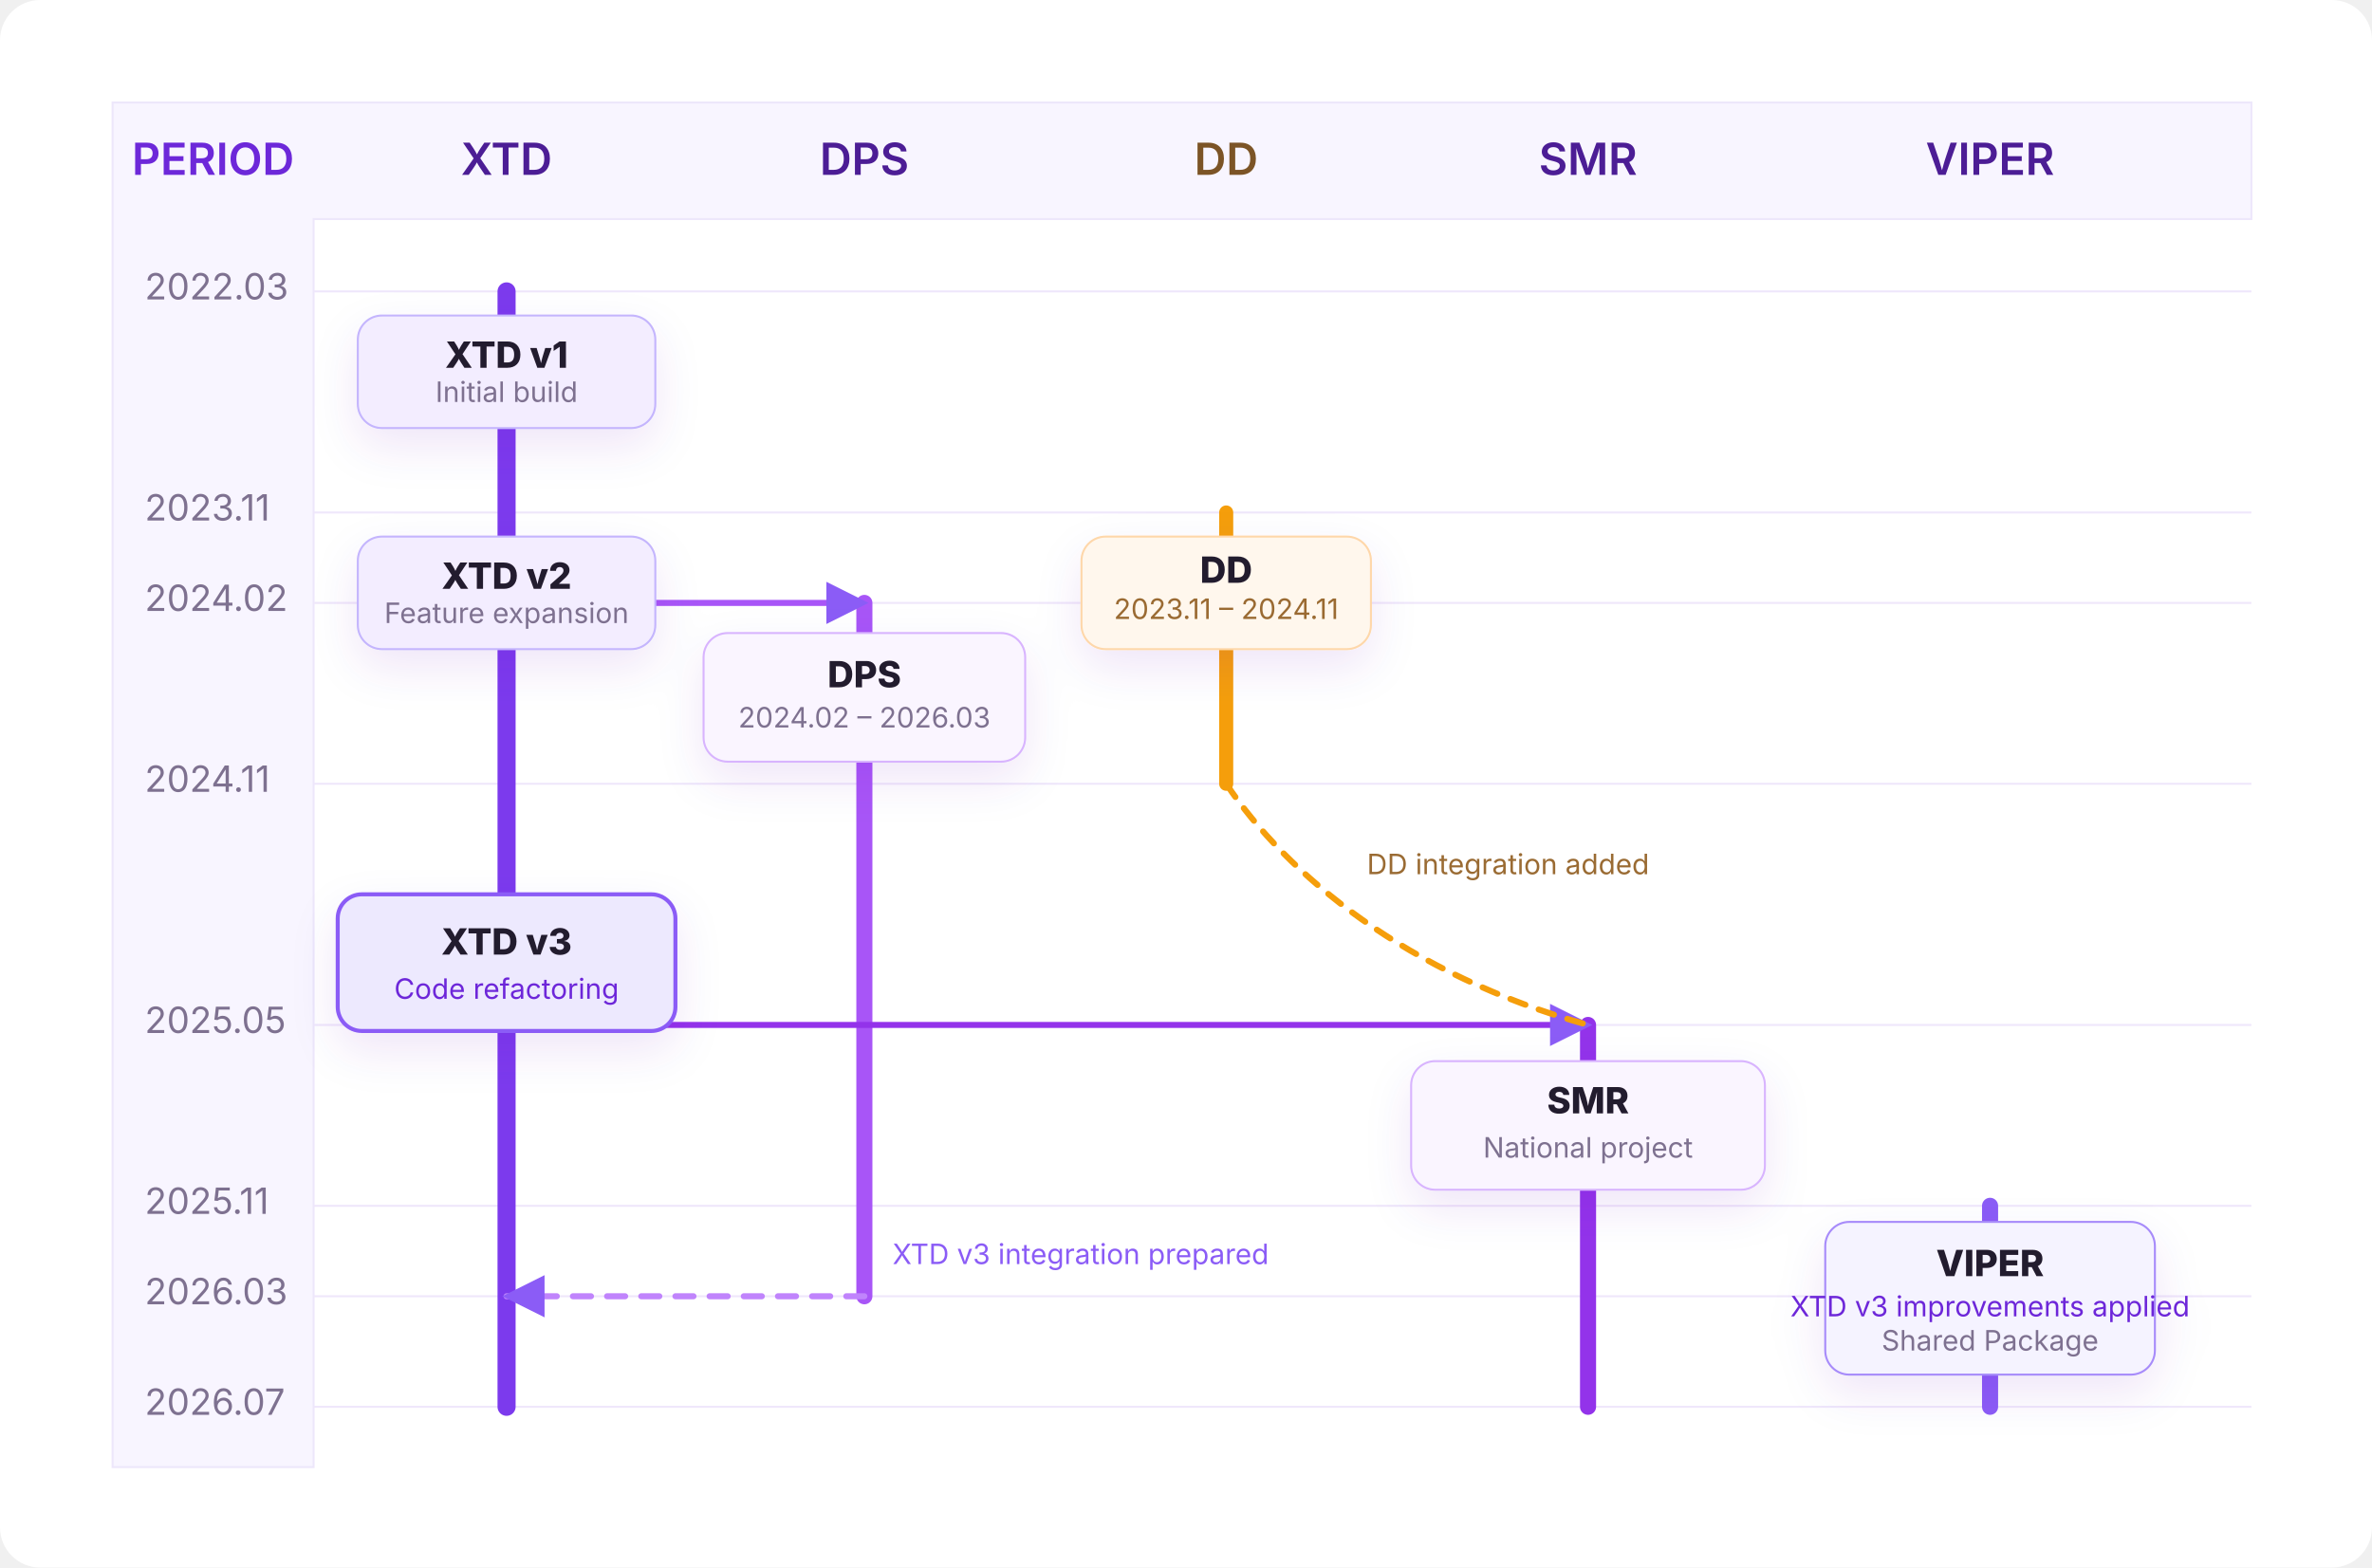
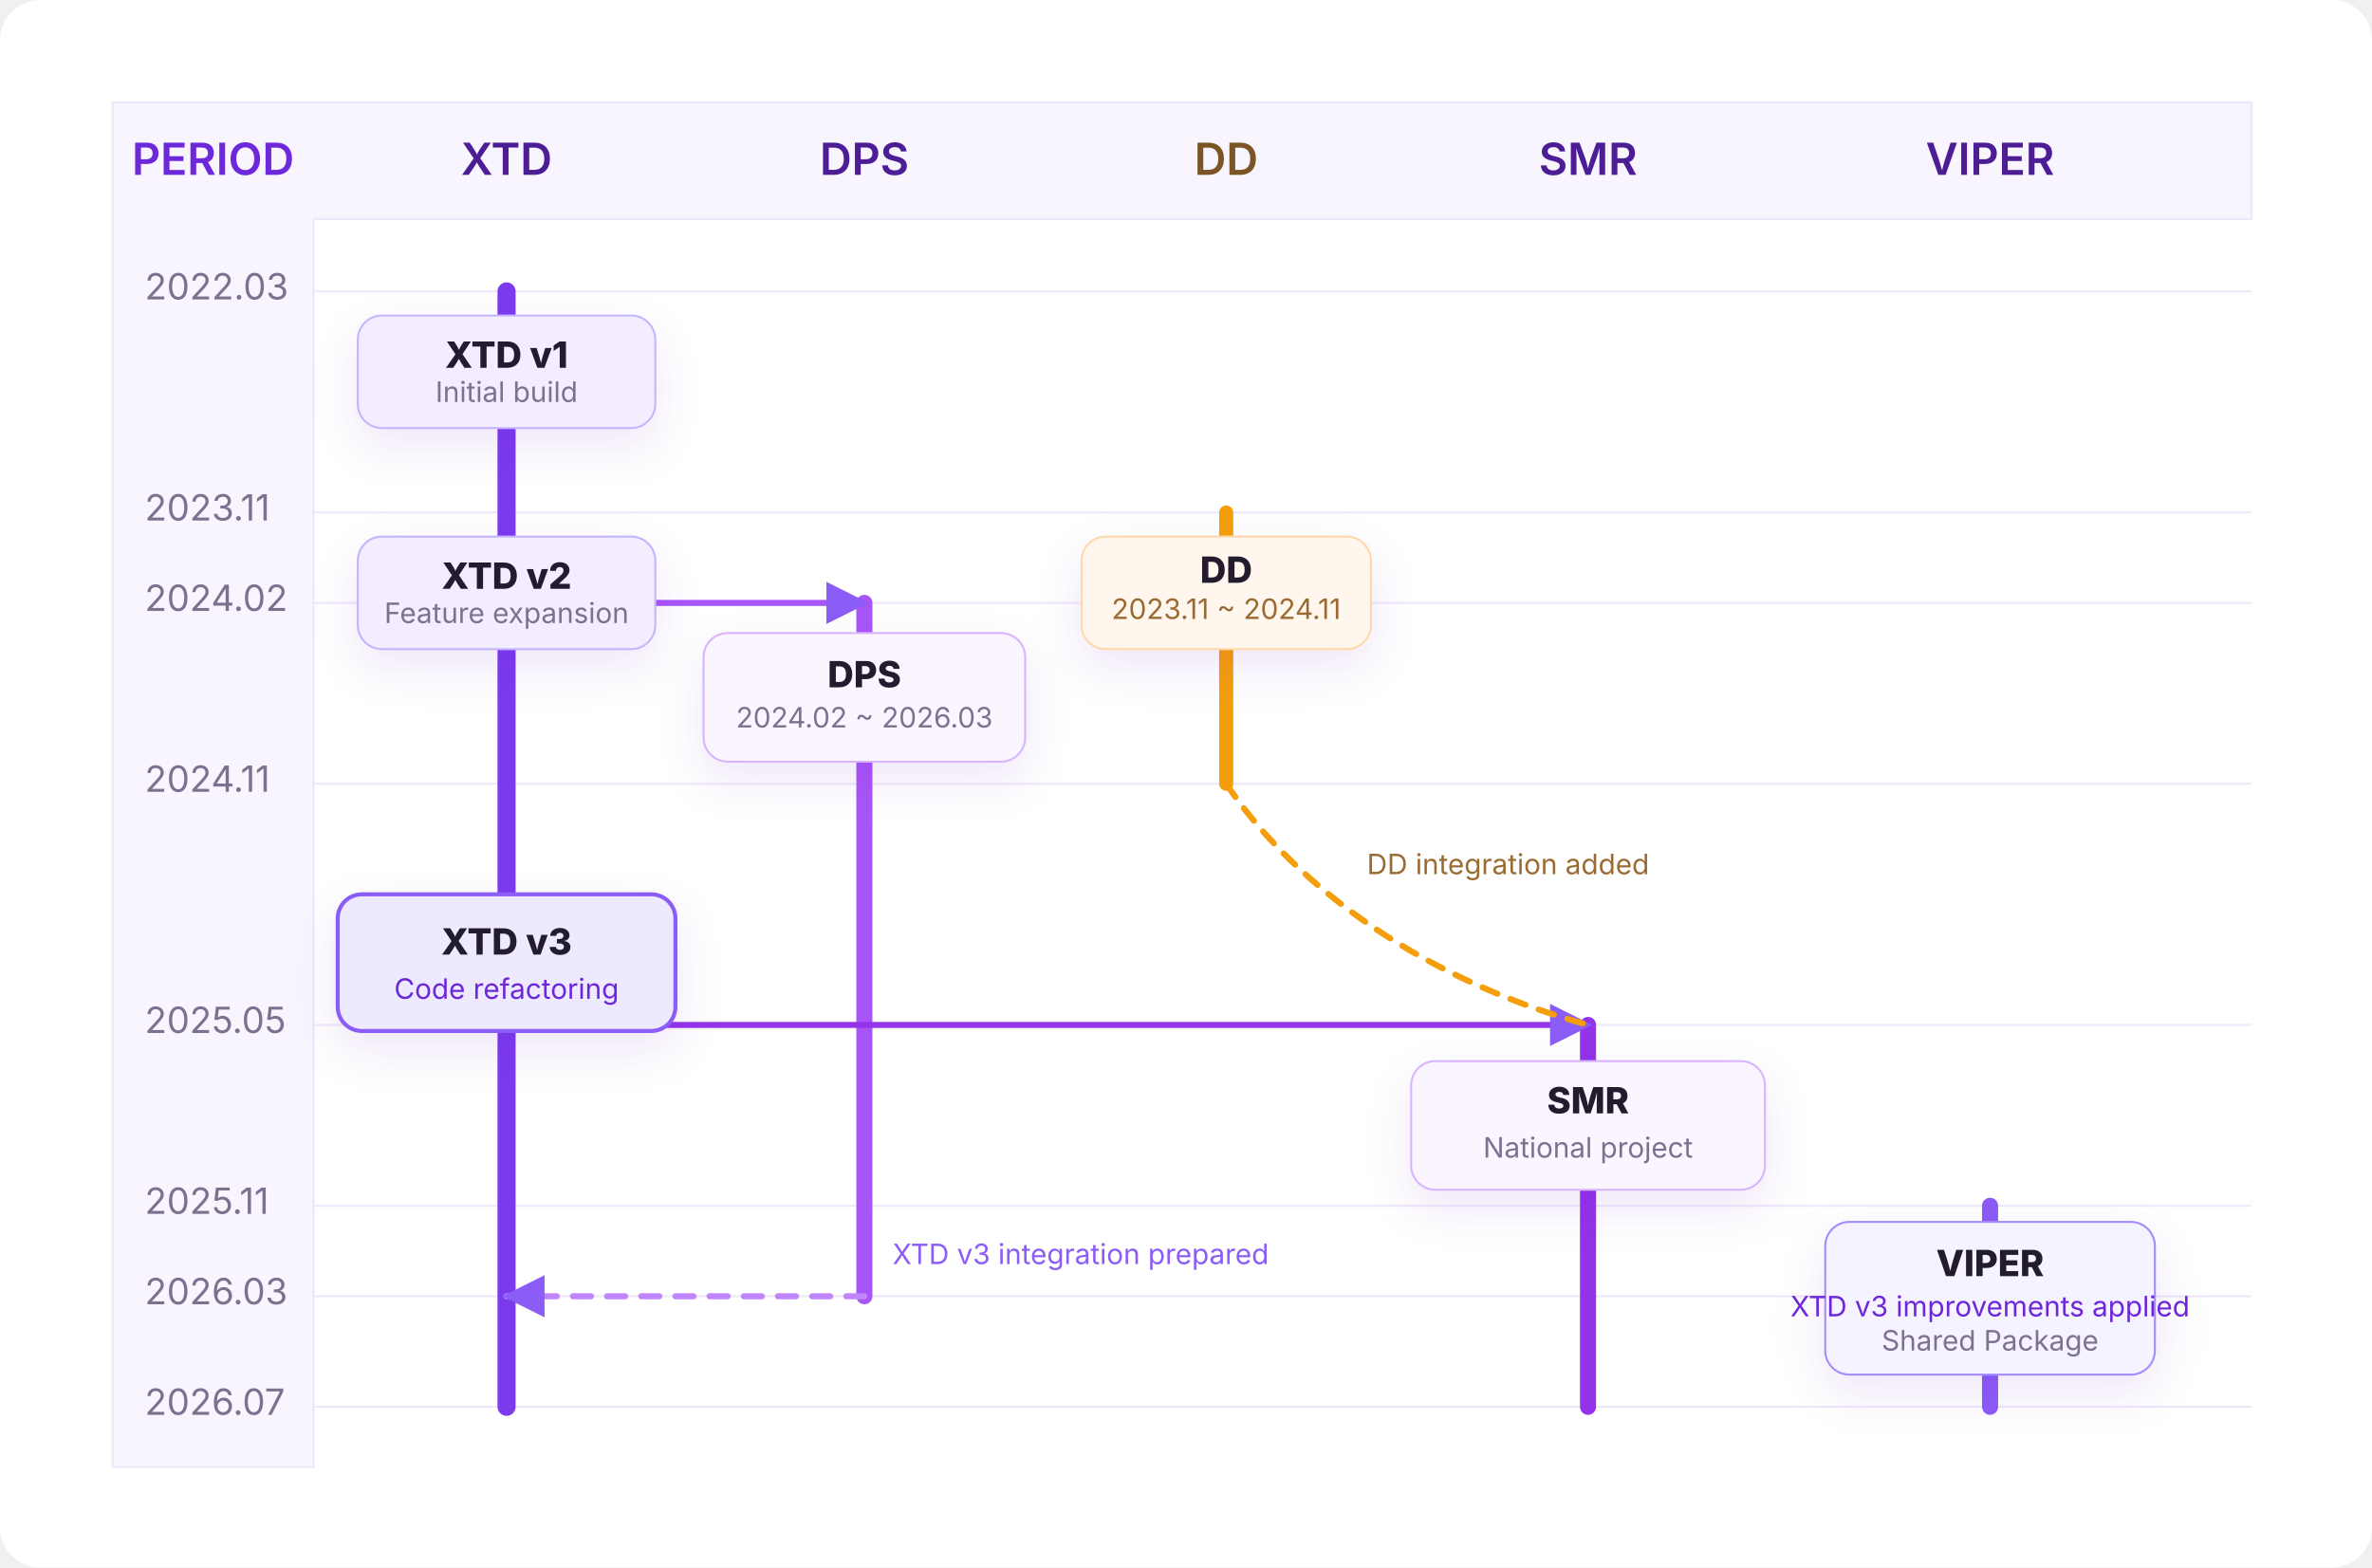
<svg xmlns="http://www.w3.org/2000/svg" viewBox="0 0 1180 780" preserveAspectRatio="xMidYMid meet" role="img" aria-labelledby="title desc">
  <defs>
    <marker id="arrow-purple" viewBox="0 0 10 10" refX="9" refY="5" markerWidth="7" markerHeight="7" orient="auto-start-reverse">
      <path d="M 0 0 L 10 5 L 0 10 z" fill="#8b5cf6" />
    </marker>
    <marker id="arrow-amber" viewBox="0 0 10 10" refX="9" refY="5" markerWidth="7" markerHeight="7" orient="auto-start-reverse">
      <path d="M 0 0 L 10 5 L 0 10 z" fill="#f59e0b" />
    </marker>
    <filter id="softShadow" x="-12%" y="-12%" width="124%" height="138%">
      <feDropShadow dx="0" dy="9" stdDeviation="11" flood-color="#5b21b6" flood-opacity="0.10" />
    </filter>
  </defs>
  <rect width="1180" height="780" rx="20" fill="#ffffff" />
  <g transform="translate(0,-45)">
    <path d="M 56 96 H 1120 V 154 H 156 V 775 H 56 Z" fill="#f8f5ff" stroke="#ede7fb" />
    <g font-family="-apple-system, BlinkMacSystemFont, 'Inter', 'Segoe UI', sans-serif">
      <text x="106" y="132" fill="#6d28d9" font-size="22" font-weight="600" text-anchor="middle">PERIOD</text>
      <text x="252" y="132" fill="#4c1d95" font-size="22" font-weight="600" text-anchor="middle">XTD</text>
      <text x="430" y="132" fill="#4c1d95" font-size="22" font-weight="600" text-anchor="middle">DPS</text>
      <text x="610" y="132" fill="#7c5426" font-size="22" font-weight="600" text-anchor="middle">DD</text>
      <text x="790" y="132" fill="#4c1d95" font-size="22" font-weight="600" text-anchor="middle">SMR</text>
      <text x="990" y="132" fill="#4c1d95" font-size="22" font-weight="600" text-anchor="middle">VIPER</text>
    </g>
    <g stroke="#efe7fb" stroke-width="1">
      <line x1="156" y1="190" x2="1120" y2="190" />
      <line x1="156" y1="300" x2="1120" y2="300" />
      <line x1="156" y1="345" x2="1120" y2="345" />
      <line x1="156" y1="435" x2="1120" y2="435" />
      <line x1="156" y1="555" x2="1120" y2="555" />
      <line x1="156" y1="645" x2="1120" y2="645" />
      <line x1="156" y1="690" x2="1120" y2="690" />
      <line x1="156" y1="745" x2="1120" y2="745" />
    </g>
    <g font-family="-apple-system, BlinkMacSystemFont, 'Inter', 'Segoe UI', sans-serif" fill="#7e7190" font-size="18">
      <text x="72" y="194">2022.03</text>
      <text x="72" y="304">2023.11</text>
      <text x="72" y="349">2024.02</text>
      <text x="72" y="439">2024.11</text>
      <text x="72" y="559">2025.05</text>
      <text x="72" y="649">2025.11</text>
      <text x="72" y="694">2026.03</text>
      <text x="72" y="749">2026.07</text>
    </g>
    <g fill="none" stroke-linecap="round" stroke-linejoin="round">
      <line x1="252" y1="190" x2="252" y2="745" stroke="#7c3aed" stroke-width="9" />
      <line x1="430" y1="345" x2="430" y2="690" stroke="#a855f7" stroke-width="8" />
      <line x1="610" y1="300" x2="610" y2="435" stroke="#f59e0b" stroke-width="7" />
      <line x1="790" y1="555" x2="790" y2="745" stroke="#9333ea" stroke-width="8" />
      <line x1="990" y1="645" x2="990" y2="745" stroke="#8b5cf6" stroke-width="8" />
      <path d="M 252 345 C 300 345, 350 345, 430 345" stroke="#a855f7" stroke-width="3" marker-end="url(#arrow-purple)" />
      <path d="M 252 555 C 420 555, 610 555, 790 555" stroke="#9333ea" stroke-width="3" marker-end="url(#arrow-purple)" />
      <path d="M 610 435 C 640 480, 700 530, 790 555" stroke="#f59e0b" stroke-width="3" stroke-dasharray="8 7" />
      <path d="M 430 690 C 370 690, 310 690, 252 690" stroke="#c084fc" stroke-width="3" stroke-dasharray="9 8" marker-end="url(#arrow-purple)" />
    </g>
    <g filter="url(#softShadow)" font-family="-apple-system, BlinkMacSystemFont, 'Inter', 'Segoe UI', sans-serif">
      <rect x="178" y="202" width="148" height="56" rx="12" fill="#f3edff" stroke="#c4b5fd" />
      <text x="252" y="228" text-anchor="middle" fill="#241b2f" font-size="18" font-weight="800">XTD v1</text>
      <text x="252" y="245" text-anchor="middle" fill="#7e7190" font-size="14">Initial build</text>
      <rect x="178" y="312" width="148" height="56" rx="12" fill="#f3edff" stroke="#c4b5fd" />
      <text x="252" y="338" text-anchor="middle" fill="#241b2f" font-size="18" font-weight="800">XTD v2</text>
      <text x="252" y="355" text-anchor="middle" fill="#7e7190" font-size="14">Feature expansion</text>
      <rect x="168" y="490" width="168" height="68" rx="12" fill="#ede9fe" stroke="#8b5cf6" stroke-width="2" />
      <text x="252" y="520" text-anchor="middle" fill="#241b2f" font-size="18" font-weight="800">XTD v3</text>
      <text x="252" y="542" text-anchor="middle" fill="#6d28d9" font-size="14">Code refactoring</text>
      <rect x="350" y="360" width="160" height="64" rx="12" fill="#faf5ff" stroke="#d8b4fe" />
      <text x="430" y="387" text-anchor="middle" fill="#241b2f" font-size="18" font-weight="800">DPS</text>
-       <text x="430" y="407" text-anchor="middle" fill="#7e7190" font-size="14">2024.02 – 2026.03</text>
+       <text x="430" y="407" text-anchor="middle" fill="#7e7190" font-size="14">2024.02 ~ 2026.03</text>
      <rect x="538" y="312" width="144" height="56" rx="12" fill="#fff7ed" stroke="#fed7aa" />
      <text x="610" y="335" text-anchor="middle" fill="#241b2f" font-size="18" font-weight="800">DD</text>
-       <text x="610" y="353" text-anchor="middle" fill="#9a6b33" font-size="14">2023.11 – 2024.11</text>
+       <text x="610" y="353" text-anchor="middle" fill="#9a6b33" font-size="14">2023.11 ~ 2024.11</text>
      <rect x="702" y="573" width="176" height="64" rx="12" fill="#faf5ff" stroke="#d8b4fe" />
      <text x="790" y="599" text-anchor="middle" fill="#241b2f" font-size="18" font-weight="800">SMR</text>
      <text x="790" y="621" text-anchor="middle" fill="#7e7190" font-size="14">National project</text>
      <rect x="908" y="653" width="164" height="76" rx="12" fill="#f5f3ff" stroke="#a78bfa" />
      <text x="990" y="680" text-anchor="middle" fill="#241b2f" font-size="18" font-weight="800">VIPER</text>
      <text x="990" y="700" text-anchor="middle" fill="#6d28d9" font-size="14">XTD v3 improvements applied</text>
      <text x="990" y="717" text-anchor="middle" fill="#7e7190" font-size="14">Shared Package</text>
    </g>
    <g font-family="-apple-system, BlinkMacSystemFont, 'Inter', 'Segoe UI', sans-serif" font-size="14">
      <text x="680" y="480" fill="#9a6b33">DD integration added</text>
      <text x="444" y="674" fill="#8b5cf6">XTD v3 integration prepared</text>
    </g>
  </g>
</svg>
